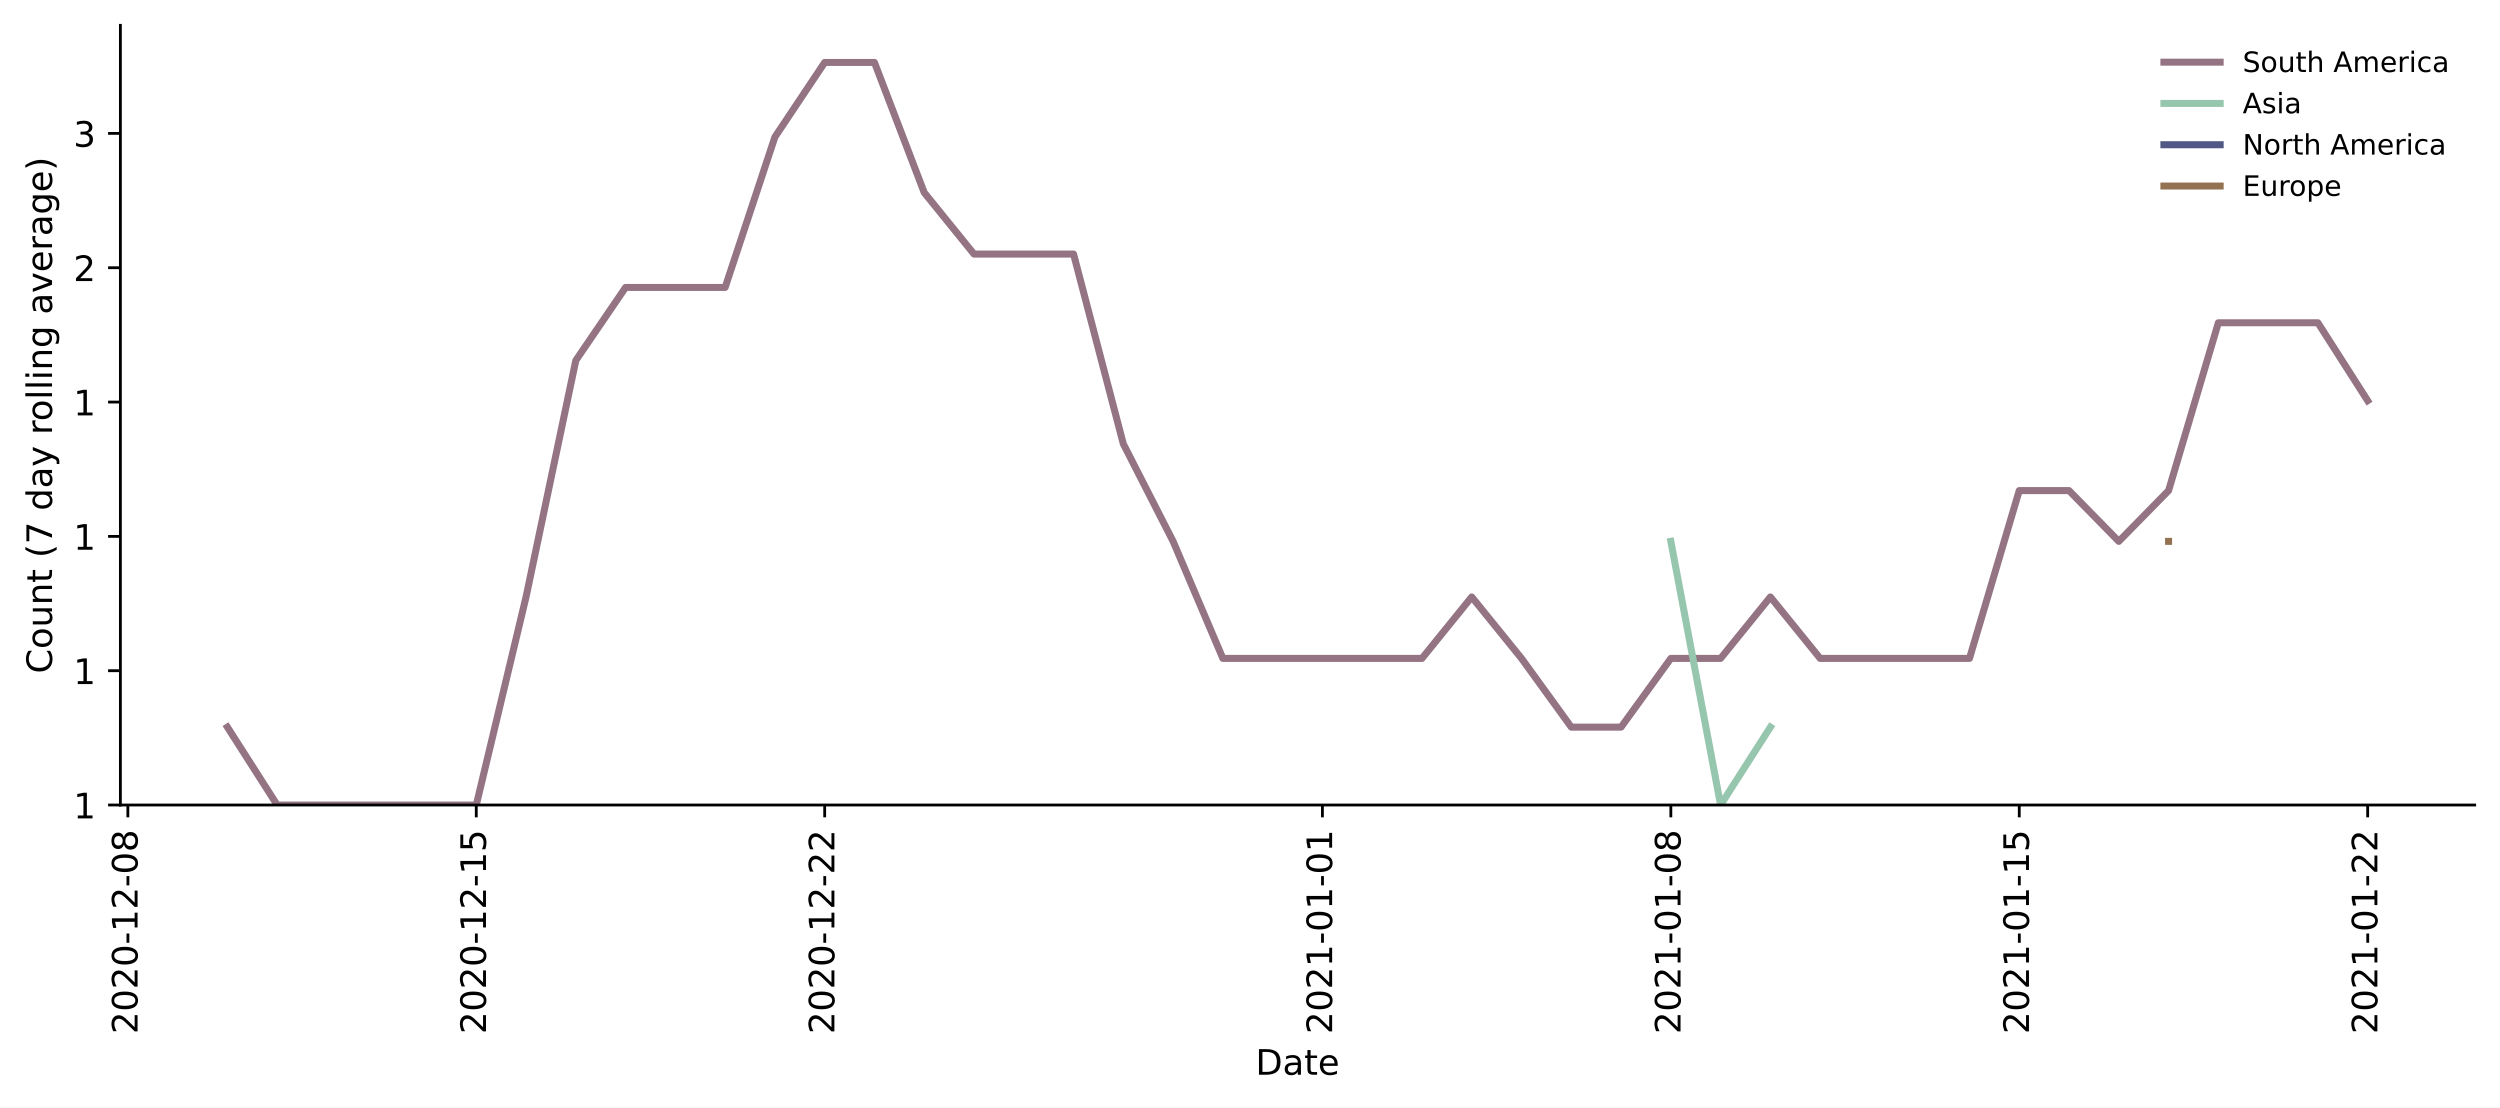
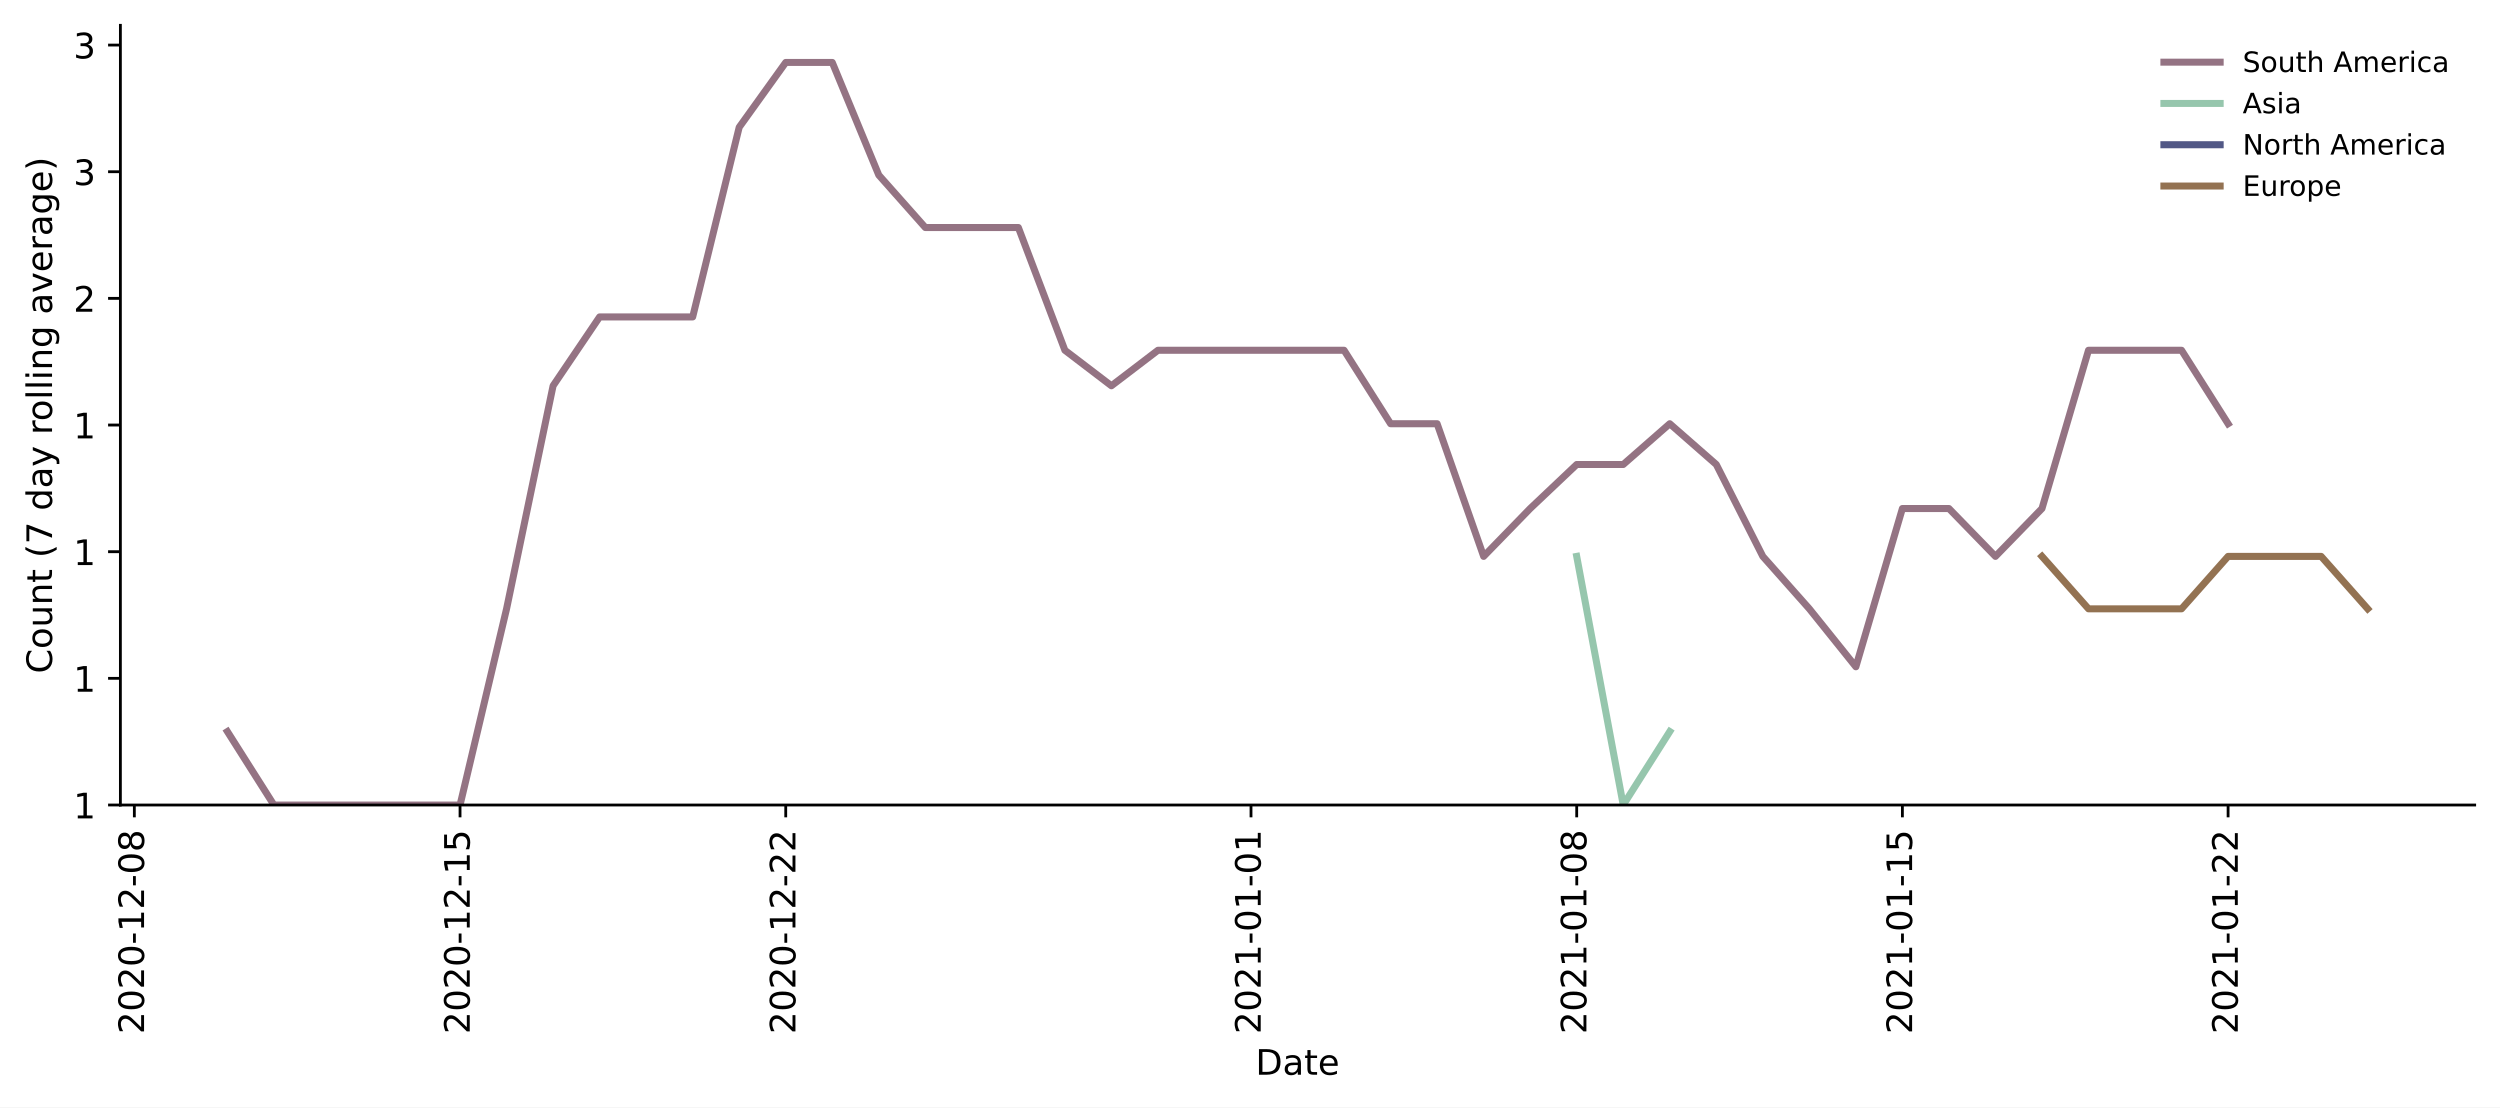
<svg xmlns="http://www.w3.org/2000/svg" xmlns:xlink="http://www.w3.org/1999/xlink" height="314.954pt" version="1.1" viewBox="0 0 711.041 314.954" width="711.041pt">
  <defs>
    <style type="text/css">*{stroke-linecap:butt;stroke-linejoin:round;}</style>
  </defs>
  <g id="figure_1">
    <g id="patch_1">
      <path d="M 0 314.954  L 711.041 314.954  L 711.041 0  L 0 0  z " style="fill:#ffffff;" />
    </g>
    <g id="axes_1">
      <g id="patch_2">
        <path d="M 34.241 228.96  L 703.841 228.96  L 703.841 7.2  L 34.241 7.2  z " style="fill:#ffffff;" />
      </g>
      <g id="matplotlib.axis_1">
        <g id="xtick_1">
          <g id="line2d_1">
            <defs>
-               <path d="M 0 0  L 0 3.5  " id="m8d3ab5eabc" style="stroke:#000000;stroke-width:0.8;" />
-             </defs>
-             <g>
-               <use style="stroke:#000000;stroke-width:0.8;" x="36.364" xlink:href="#m8d3ab5eabc" y="228.96" />
+               <path d="M 0 0  L 0 3.5  " id="m703cb63976" style="stroke:#000000;stroke-width:0.8;" />
+             </defs>
+             <g>
+               <use style="stroke:#000000;stroke-width:0.8;" x="38.211" xlink:href="#m703cb63976" y="228.96" />
            </g>
          </g>
          <g id="text_1">
-             <g transform="translate(39.12347 294.0756)rotate(-90)scale(0.1 -0.1)">
+             <g transform="translate(40.96996 294.0756)rotate(-90)scale(0.1 -0.1)">
              <defs>
                <path d="M 19.188 8.297  L 53.609 8.297  L 53.609 0  L 7.328 0  L 7.328 8.297  Q 12.938 14.109 22.625 23.891  Q 32.328 33.688 34.812 36.531  Q 39.547 41.844 41.422 45.531  Q 43.312 49.219 43.312 52.781  Q 43.312 58.594 39.234 62.25  Q 35.156 65.922 28.609 65.922  Q 23.969 65.922 18.812 64.312  Q 13.672 62.703 7.812 59.422  L 7.812 69.391  Q 13.766 71.781 18.938 73  Q 24.125 74.219 28.422 74.219  Q 39.75 74.219 46.484 68.547  Q 53.219 62.891 53.219 53.422  Q 53.219 48.922 51.531 44.891  Q 49.859 40.875 45.406 35.406  Q 44.188 33.984 37.641 27.219  Q 31.109 20.453 19.188 8.297  z " id="DejaVuSans-50" />
                <path d="M 31.781 66.406  Q 24.172 66.406 20.328 58.906  Q 16.5 51.422 16.5 36.375  Q 16.5 21.391 20.328 13.891  Q 24.172 6.391 31.781 6.391  Q 39.453 6.391 43.281 13.891  Q 47.125 21.391 47.125 36.375  Q 47.125 51.422 43.281 58.906  Q 39.453 66.406 31.781 66.406  z M 31.781 74.219  Q 44.047 74.219 50.516 64.516  Q 56.984 54.828 56.984 36.375  Q 56.984 17.969 50.516 8.266  Q 44.047 -1.422 31.781 -1.422  Q 19.531 -1.422 13.062 8.266  Q 6.594 17.969 6.594 36.375  Q 6.594 54.828 13.062 64.516  Q 19.531 74.219 31.781 74.219  z " id="DejaVuSans-48" />
                <path d="M 4.891 31.391  L 31.203 31.391  L 31.203 23.391  L 4.891 23.391  z " id="DejaVuSans-45" />
                <path d="M 12.406 8.297  L 28.516 8.297  L 28.516 63.922  L 10.984 60.406  L 10.984 69.391  L 28.422 72.906  L 38.281 72.906  L 38.281 8.297  L 54.391 8.297  L 54.391 0  L 12.406 0  z " id="DejaVuSans-49" />
                <path d="M 31.781 34.625  Q 24.75 34.625 20.719 30.859  Q 16.703 27.094 16.703 20.516  Q 16.703 13.922 20.719 10.156  Q 24.75 6.391 31.781 6.391  Q 38.812 6.391 42.859 10.172  Q 46.922 13.969 46.922 20.516  Q 46.922 27.094 42.891 30.859  Q 38.875 34.625 31.781 34.625  z M 21.922 38.812  Q 15.578 40.375 12.031 44.719  Q 8.5 49.078 8.5 55.328  Q 8.5 64.062 14.719 69.141  Q 20.953 74.219 31.781 74.219  Q 42.672 74.219 48.875 69.141  Q 55.078 64.062 55.078 55.328  Q 55.078 49.078 51.531 44.719  Q 48 40.375 41.703 38.812  Q 48.828 37.156 52.797 32.312  Q 56.781 27.484 56.781 20.516  Q 56.781 9.906 50.312 4.234  Q 43.844 -1.422 31.781 -1.422  Q 19.734 -1.422 13.25 4.234  Q 6.781 9.906 6.781 20.516  Q 6.781 27.484 10.781 32.312  Q 14.797 37.156 21.922 38.812  z M 18.312 54.391  Q 18.312 48.734 21.844 45.562  Q 25.391 42.391 31.781 42.391  Q 38.141 42.391 41.719 45.562  Q 45.312 48.734 45.312 54.391  Q 45.312 60.062 41.719 63.234  Q 38.141 66.406 31.781 66.406  Q 25.391 66.406 21.844 63.234  Q 18.312 60.062 18.312 54.391  z " id="DejaVuSans-56" />
              </defs>
              <use xlink:href="#DejaVuSans-50" />
              <use x="63.623" xlink:href="#DejaVuSans-48" />
              <use x="127.246" xlink:href="#DejaVuSans-50" />
              <use x="190.869" xlink:href="#DejaVuSans-48" />
              <use x="254.492" xlink:href="#DejaVuSans-45" />
              <use x="290.576" xlink:href="#DejaVuSans-49" />
              <use x="354.199" xlink:href="#DejaVuSans-50" />
              <use x="417.822" xlink:href="#DejaVuSans-45" />
              <use x="453.906" xlink:href="#DejaVuSans-48" />
              <use x="517.529" xlink:href="#DejaVuSans-56" />
            </g>
          </g>
        </g>
        <g id="xtick_2">
          <g id="line2d_2">
            <g>
-               <use style="stroke:#000000;stroke-width:0.8;" x="135.459" xlink:href="#m8d3ab5eabc" y="228.96" />
+               <use style="stroke:#000000;stroke-width:0.8;" x="130.843" xlink:href="#m703cb63976" y="228.96" />
            </g>
          </g>
          <g id="text_2">
-             <g transform="translate(138.2186 294.0756)rotate(-90)scale(0.1 -0.1)">
+             <g transform="translate(133.6024 294.0756)rotate(-90)scale(0.1 -0.1)">
              <defs>
                <path d="M 10.797 72.906  L 49.516 72.906  L 49.516 64.594  L 19.828 64.594  L 19.828 46.734  Q 21.969 47.469 24.109 47.828  Q 26.266 48.188 28.422 48.188  Q 40.625 48.188 47.75 41.5  Q 54.891 34.812 54.891 23.391  Q 54.891 11.625 47.562 5.094  Q 40.234 -1.422 26.906 -1.422  Q 22.312 -1.422 17.547 -0.641  Q 12.797 0.141 7.719 1.703  L 7.719 11.625  Q 12.109 9.234 16.797 8.062  Q 21.484 6.891 26.703 6.891  Q 35.156 6.891 40.078 11.328  Q 45.016 15.766 45.016 23.391  Q 45.016 31 40.078 35.438  Q 35.156 39.891 26.703 39.891  Q 22.75 39.891 18.812 39.016  Q 14.891 38.141 10.797 36.281  z " id="DejaVuSans-53" />
              </defs>
              <use xlink:href="#DejaVuSans-50" />
              <use x="63.623" xlink:href="#DejaVuSans-48" />
              <use x="127.246" xlink:href="#DejaVuSans-50" />
              <use x="190.869" xlink:href="#DejaVuSans-48" />
              <use x="254.492" xlink:href="#DejaVuSans-45" />
              <use x="290.576" xlink:href="#DejaVuSans-49" />
              <use x="354.199" xlink:href="#DejaVuSans-50" />
              <use x="417.822" xlink:href="#DejaVuSans-45" />
              <use x="453.906" xlink:href="#DejaVuSans-49" />
              <use x="517.529" xlink:href="#DejaVuSans-53" />
            </g>
          </g>
        </g>
        <g id="xtick_3">
          <g id="line2d_3">
            <g>
-               <use style="stroke:#000000;stroke-width:0.8;" x="234.554" xlink:href="#m8d3ab5eabc" y="228.96" />
+               <use style="stroke:#000000;stroke-width:0.8;" x="223.475" xlink:href="#m703cb63976" y="228.96" />
            </g>
          </g>
          <g id="text_3">
-             <g transform="translate(237.3137 294.0756)rotate(-90)scale(0.1 -0.1)">
+             <g transform="translate(226.2348 294.0756)rotate(-90)scale(0.1 -0.1)">
              <use xlink:href="#DejaVuSans-50" />
              <use x="63.623" xlink:href="#DejaVuSans-48" />
              <use x="127.246" xlink:href="#DejaVuSans-50" />
              <use x="190.869" xlink:href="#DejaVuSans-48" />
              <use x="254.492" xlink:href="#DejaVuSans-45" />
              <use x="290.576" xlink:href="#DejaVuSans-49" />
              <use x="354.199" xlink:href="#DejaVuSans-50" />
              <use x="417.822" xlink:href="#DejaVuSans-45" />
              <use x="453.906" xlink:href="#DejaVuSans-50" />
              <use x="517.529" xlink:href="#DejaVuSans-50" />
            </g>
          </g>
        </g>
        <g id="xtick_4">
          <g id="line2d_4">
            <g>
-               <use style="stroke:#000000;stroke-width:0.8;" x="376.119" xlink:href="#m8d3ab5eabc" y="228.96" />
+               <use style="stroke:#000000;stroke-width:0.8;" x="355.807" xlink:href="#m703cb63976" y="228.96" />
            </g>
          </g>
          <g id="text_4">
-             <g transform="translate(378.8782 294.0756)rotate(-90)scale(0.1 -0.1)">
+             <g transform="translate(358.5668 294.0756)rotate(-90)scale(0.1 -0.1)">
              <use xlink:href="#DejaVuSans-50" />
              <use x="63.623" xlink:href="#DejaVuSans-48" />
              <use x="127.246" xlink:href="#DejaVuSans-50" />
              <use x="190.869" xlink:href="#DejaVuSans-49" />
              <use x="254.492" xlink:href="#DejaVuSans-45" />
              <use x="290.576" xlink:href="#DejaVuSans-48" />
              <use x="354.199" xlink:href="#DejaVuSans-49" />
              <use x="417.822" xlink:href="#DejaVuSans-45" />
              <use x="453.906" xlink:href="#DejaVuSans-48" />
              <use x="517.529" xlink:href="#DejaVuSans-49" />
            </g>
          </g>
        </g>
        <g id="xtick_5">
          <g id="line2d_5">
            <g>
-               <use style="stroke:#000000;stroke-width:0.8;" x="475.214" xlink:href="#m8d3ab5eabc" y="228.96" />
+               <use style="stroke:#000000;stroke-width:0.8;" x="448.44" xlink:href="#m703cb63976" y="228.96" />
            </g>
          </g>
          <g id="text_5">
-             <g transform="translate(477.9734 294.0756)rotate(-90)scale(0.1 -0.1)">
+             <g transform="translate(451.1992 294.0756)rotate(-90)scale(0.1 -0.1)">
              <use xlink:href="#DejaVuSans-50" />
              <use x="63.623" xlink:href="#DejaVuSans-48" />
              <use x="127.246" xlink:href="#DejaVuSans-50" />
              <use x="190.869" xlink:href="#DejaVuSans-49" />
              <use x="254.492" xlink:href="#DejaVuSans-45" />
              <use x="290.576" xlink:href="#DejaVuSans-48" />
              <use x="354.199" xlink:href="#DejaVuSans-49" />
              <use x="417.822" xlink:href="#DejaVuSans-45" />
              <use x="453.906" xlink:href="#DejaVuSans-48" />
              <use x="517.529" xlink:href="#DejaVuSans-56" />
            </g>
          </g>
        </g>
        <g id="xtick_6">
          <g id="line2d_6">
            <g>
-               <use style="stroke:#000000;stroke-width:0.8;" x="574.309" xlink:href="#m8d3ab5eabc" y="228.96" />
+               <use style="stroke:#000000;stroke-width:0.8;" x="541.072" xlink:href="#m703cb63976" y="228.96" />
            </g>
          </g>
          <g id="text_6">
-             <g transform="translate(577.0685 294.0756)rotate(-90)scale(0.1 -0.1)">
+             <g transform="translate(543.8316 294.0756)rotate(-90)scale(0.1 -0.1)">
              <use xlink:href="#DejaVuSans-50" />
              <use x="63.623" xlink:href="#DejaVuSans-48" />
              <use x="127.246" xlink:href="#DejaVuSans-50" />
              <use x="190.869" xlink:href="#DejaVuSans-49" />
              <use x="254.492" xlink:href="#DejaVuSans-45" />
              <use x="290.576" xlink:href="#DejaVuSans-48" />
              <use x="354.199" xlink:href="#DejaVuSans-49" />
              <use x="417.822" xlink:href="#DejaVuSans-45" />
              <use x="453.906" xlink:href="#DejaVuSans-49" />
              <use x="517.529" xlink:href="#DejaVuSans-53" />
            </g>
          </g>
        </g>
        <g id="xtick_7">
          <g id="line2d_7">
            <g>
-               <use style="stroke:#000000;stroke-width:0.8;" x="673.404" xlink:href="#m8d3ab5eabc" y="228.96" />
+               <use style="stroke:#000000;stroke-width:0.8;" x="633.705" xlink:href="#m703cb63976" y="228.96" />
            </g>
          </g>
          <g id="text_7">
-             <g transform="translate(676.1636 294.0756)rotate(-90)scale(0.1 -0.1)">
+             <g transform="translate(636.464 294.0756)rotate(-90)scale(0.1 -0.1)">
              <use xlink:href="#DejaVuSans-50" />
              <use x="63.623" xlink:href="#DejaVuSans-48" />
              <use x="127.246" xlink:href="#DejaVuSans-50" />
              <use x="190.869" xlink:href="#DejaVuSans-49" />
              <use x="254.492" xlink:href="#DejaVuSans-45" />
              <use x="290.576" xlink:href="#DejaVuSans-48" />
              <use x="354.199" xlink:href="#DejaVuSans-49" />
              <use x="417.822" xlink:href="#DejaVuSans-45" />
              <use x="453.906" xlink:href="#DejaVuSans-50" />
              <use x="517.529" xlink:href="#DejaVuSans-50" />
            </g>
          </g>
        </g>
        <g id="text_8">
          <g transform="translate(357.0898 305.6741)scale(0.1 -0.1)">
            <defs>
              <path d="M 19.672 64.797  L 19.672 8.109  L 31.594 8.109  Q 46.688 8.109 53.688 14.938  Q 60.688 21.781 60.688 36.531  Q 60.688 51.172 53.688 57.984  Q 46.688 64.797 31.594 64.797  z M 9.812 72.906  L 30.078 72.906  Q 51.266 72.906 61.172 64.094  Q 71.094 55.281 71.094 36.531  Q 71.094 17.672 61.125 8.828  Q 51.172 0 30.078 0  L 9.812 0  z " id="DejaVuSans-68" />
              <path d="M 34.281 27.484  Q 23.391 27.484 19.188 25  Q 14.984 22.516 14.984 16.5  Q 14.984 11.719 18.141 8.906  Q 21.297 6.109 26.703 6.109  Q 34.188 6.109 38.703 11.406  Q 43.219 16.703 43.219 25.484  L 43.219 27.484  z M 52.203 31.203  L 52.203 0  L 43.219 0  L 43.219 8.297  Q 40.141 3.328 35.547 0.953  Q 30.953 -1.422 24.312 -1.422  Q 15.922 -1.422 10.953 3.297  Q 6 8.016 6 15.922  Q 6 25.141 12.172 29.828  Q 18.359 34.516 30.609 34.516  L 43.219 34.516  L 43.219 35.406  Q 43.219 41.609 39.141 45  Q 35.062 48.391 27.688 48.391  Q 23 48.391 18.547 47.266  Q 14.109 46.141 10.016 43.891  L 10.016 52.203  Q 14.938 54.109 19.578 55.047  Q 24.219 56 28.609 56  Q 40.484 56 46.344 49.844  Q 52.203 43.703 52.203 31.203  z " id="DejaVuSans-97" />
              <path d="M 18.312 70.219  L 18.312 54.688  L 36.812 54.688  L 36.812 47.703  L 18.312 47.703  L 18.312 18.016  Q 18.312 11.328 20.141 9.422  Q 21.969 7.516 27.594 7.516  L 36.812 7.516  L 36.812 0  L 27.594 0  Q 17.188 0 13.234 3.875  Q 9.281 7.766 9.281 18.016  L 9.281 47.703  L 2.688 47.703  L 2.688 54.688  L 9.281 54.688  L 9.281 70.219  z " id="DejaVuSans-116" />
              <path d="M 56.203 29.594  L 56.203 25.203  L 14.891 25.203  Q 15.484 15.922 20.484 11.062  Q 25.484 6.203 34.422 6.203  Q 39.594 6.203 44.453 7.469  Q 49.312 8.734 54.109 11.281  L 54.109 2.781  Q 49.266 0.734 44.188 -0.344  Q 39.109 -1.422 33.891 -1.422  Q 20.797 -1.422 13.156 6.188  Q 5.516 13.812 5.516 26.812  Q 5.516 40.234 12.766 48.109  Q 20.016 56 32.328 56  Q 43.359 56 49.781 48.891  Q 56.203 41.797 56.203 29.594  z M 47.219 32.234  Q 47.125 39.594 43.094 43.984  Q 39.062 48.391 32.422 48.391  Q 24.906 48.391 20.391 44.141  Q 15.875 39.891 15.188 32.172  z " id="DejaVuSans-101" />
            </defs>
            <use xlink:href="#DejaVuSans-68" />
            <use x="77.002" xlink:href="#DejaVuSans-97" />
            <use x="138.281" xlink:href="#DejaVuSans-116" />
            <use x="177.49" xlink:href="#DejaVuSans-101" />
          </g>
        </g>
      </g>
      <g id="matplotlib.axis_2">
        <g id="ytick_1">
          <g id="line2d_8">
            <defs>
-               <path d="M 0 0  L -3.5 0  " id="mb3b44f5a5e" style="stroke:#000000;stroke-width:0.8;" />
-             </defs>
-             <g>
-               <use style="stroke:#000000;stroke-width:0.8;" x="34.241" xlink:href="#mb3b44f5a5e" y="228.96" />
+               <path d="M 0 0  L -3.5 0  " id="m9c5590c3f0" style="stroke:#000000;stroke-width:0.8;" />
+             </defs>
+             <g>
+               <use style="stroke:#000000;stroke-width:0.8;" x="34.241" xlink:href="#m9c5590c3f0" y="228.96" />
            </g>
          </g>
          <g id="text_9">
            <g transform="translate(20.87813 232.7592)scale(0.1 -0.1)">
              <use xlink:href="#DejaVuSans-49" />
            </g>
          </g>
        </g>
        <g id="ytick_2">
          <g id="line2d_9">
            <g>
-               <use style="stroke:#000000;stroke-width:0.8;" x="34.241" xlink:href="#mb3b44f5a5e" y="190.757" />
+               <use style="stroke:#000000;stroke-width:0.8;" x="34.241" xlink:href="#m9c5590c3f0" y="192.935" />
            </g>
          </g>
          <g id="text_10">
-             <g transform="translate(20.87813 194.5566)scale(0.1 -0.1)">
+             <g transform="translate(20.87813 196.7346)scale(0.1 -0.1)">
              <use xlink:href="#DejaVuSans-49" />
            </g>
          </g>
        </g>
        <g id="ytick_3">
          <g id="line2d_10">
            <g>
-               <use style="stroke:#000000;stroke-width:0.8;" x="34.241" xlink:href="#mb3b44f5a5e" y="152.555" />
+               <use style="stroke:#000000;stroke-width:0.8;" x="34.241" xlink:href="#m9c5590c3f0" y="156.911" />
            </g>
          </g>
          <g id="text_11">
-             <g transform="translate(20.87813 156.354)scale(0.1 -0.1)">
+             <g transform="translate(20.87813 160.71)scale(0.1 -0.1)">
              <use xlink:href="#DejaVuSans-49" />
            </g>
          </g>
        </g>
        <g id="ytick_4">
          <g id="line2d_11">
            <g>
-               <use style="stroke:#000000;stroke-width:0.8;" x="34.241" xlink:href="#mb3b44f5a5e" y="114.352" />
+               <use style="stroke:#000000;stroke-width:0.8;" x="34.241" xlink:href="#m9c5590c3f0" y="120.886" />
            </g>
          </g>
          <g id="text_12">
-             <g transform="translate(20.87813 118.1514)scale(0.1 -0.1)">
+             <g transform="translate(20.87813 124.6854)scale(0.1 -0.1)">
              <use xlink:href="#DejaVuSans-49" />
            </g>
          </g>
        </g>
        <g id="ytick_5">
          <g id="line2d_12">
            <g>
-               <use style="stroke:#000000;stroke-width:0.8;" x="34.241" xlink:href="#mb3b44f5a5e" y="76.15" />
+               <use style="stroke:#000000;stroke-width:0.8;" x="34.241" xlink:href="#m9c5590c3f0" y="84.862" />
            </g>
          </g>
          <g id="text_13">
-             <g transform="translate(20.87813 79.94882)scale(0.1 -0.1)">
+             <g transform="translate(20.87813 88.66074)scale(0.1 -0.1)">
              <use xlink:href="#DejaVuSans-50" />
            </g>
          </g>
        </g>
        <g id="ytick_6">
          <g id="line2d_13">
            <g>
-               <use style="stroke:#000000;stroke-width:0.8;" x="34.241" xlink:href="#mb3b44f5a5e" y="37.947" />
+               <use style="stroke:#000000;stroke-width:0.8;" x="34.241" xlink:href="#m9c5590c3f0" y="48.837" />
            </g>
          </g>
          <g id="text_14">
-             <g transform="translate(20.87813 41.74622)scale(0.1 -0.1)">
+             <g transform="translate(20.87813 52.63612)scale(0.1 -0.1)">
              <defs>
                <path d="M 40.578 39.312  Q 47.656 37.797 51.625 33  Q 55.609 28.219 55.609 21.188  Q 55.609 10.406 48.188 4.484  Q 40.766 -1.422 27.094 -1.422  Q 22.516 -1.422 17.656 -0.516  Q 12.797 0.391 7.625 2.203  L 7.625 11.719  Q 11.719 9.328 16.594 8.109  Q 21.484 6.891 26.812 6.891  Q 36.078 6.891 40.938 10.547  Q 45.797 14.203 45.797 21.188  Q 45.797 27.641 41.281 31.266  Q 36.766 34.906 28.719 34.906  L 20.219 34.906  L 20.219 43.016  L 29.109 43.016  Q 36.375 43.016 40.234 45.922  Q 44.094 48.828 44.094 54.297  Q 44.094 59.906 40.109 62.906  Q 36.141 65.922 28.719 65.922  Q 24.656 65.922 20.016 65.031  Q 15.375 64.156 9.812 62.312  L 9.812 71.094  Q 15.438 72.656 20.344 73.438  Q 25.25 74.219 29.594 74.219  Q 40.828 74.219 47.359 69.109  Q 53.906 64.016 53.906 55.328  Q 53.906 49.266 50.438 45.094  Q 46.969 40.922 40.578 39.312  z " id="DejaVuSans-51" />
              </defs>
              <use xlink:href="#DejaVuSans-51" />
            </g>
          </g>
        </g>
-         <g id="text_15">
+         <g id="ytick_7">
+           <g id="line2d_14">
+             <g>
+               <use style="stroke:#000000;stroke-width:0.8;" x="34.241" xlink:href="#m9c5590c3f0" y="12.812" />
+             </g>
+           </g>
+           <g id="text_15">
+             <g transform="translate(20.87813 16.6115)scale(0.1 -0.1)">
+               <use xlink:href="#DejaVuSans-51" />
+             </g>
+           </g>
+         </g>
+         <g id="text_16">
          <g transform="translate(14.79844 191.548)rotate(-90)scale(0.1 -0.1)">
            <defs>
              <path d="M 64.406 67.281  L 64.406 56.891  Q 59.422 61.531 53.781 63.812  Q 48.141 66.109 41.797 66.109  Q 29.297 66.109 22.656 58.469  Q 16.016 50.828 16.016 36.375  Q 16.016 21.969 22.656 14.328  Q 29.297 6.688 41.797 6.688  Q 48.141 6.688 53.781 8.984  Q 59.422 11.281 64.406 15.922  L 64.406 5.609  Q 59.234 2.094 53.438 0.328  Q 47.656 -1.422 41.219 -1.422  Q 24.656 -1.422 15.125 8.703  Q 5.609 18.844 5.609 36.375  Q 5.609 53.953 15.125 64.078  Q 24.656 74.219 41.219 74.219  Q 47.75 74.219 53.531 72.484  Q 59.328 70.75 64.406 67.281  z " id="DejaVuSans-67" />
              <path d="M 30.609 48.391  Q 23.391 48.391 19.188 42.75  Q 14.984 37.109 14.984 27.297  Q 14.984 17.484 19.156 11.844  Q 23.344 6.203 30.609 6.203  Q 37.797 6.203 41.984 11.859  Q 46.188 17.531 46.188 27.297  Q 46.188 37.016 41.984 42.703  Q 37.797 48.391 30.609 48.391  z M 30.609 56  Q 42.328 56 49.016 48.375  Q 55.719 40.766 55.719 27.297  Q 55.719 13.875 49.016 6.219  Q 42.328 -1.422 30.609 -1.422  Q 18.844 -1.422 12.172 6.219  Q 5.516 13.875 5.516 27.297  Q 5.516 40.766 12.172 48.375  Q 18.844 56 30.609 56  z " id="DejaVuSans-111" />
              <path d="M 8.5 21.578  L 8.5 54.688  L 17.484 54.688  L 17.484 21.922  Q 17.484 14.156 20.5 10.266  Q 23.531 6.391 29.594 6.391  Q 36.859 6.391 41.078 11.031  Q 45.312 15.672 45.312 23.688  L 45.312 54.688  L 54.297 54.688  L 54.297 0  L 45.312 0  L 45.312 8.406  Q 42.047 3.422 37.719 1  Q 33.406 -1.422 27.688 -1.422  Q 18.266 -1.422 13.375 4.438  Q 8.5 10.297 8.5 21.578  z M 31.109 56  z " id="DejaVuSans-117" />
              <path d="M 54.891 33.016  L 54.891 0  L 45.906 0  L 45.906 32.719  Q 45.906 40.484 42.875 44.328  Q 39.844 48.188 33.797 48.188  Q 26.516 48.188 22.312 43.547  Q 18.109 38.922 18.109 30.906  L 18.109 0  L 9.078 0  L 9.078 54.688  L 18.109 54.688  L 18.109 46.188  Q 21.344 51.125 25.703 53.562  Q 30.078 56 35.797 56  Q 45.219 56 50.047 50.172  Q 54.891 44.344 54.891 33.016  z " id="DejaVuSans-110" />
              <path id="DejaVuSans-32" />
              <path d="M 31 75.875  Q 24.469 64.656 21.281 53.656  Q 18.109 42.672 18.109 31.391  Q 18.109 20.125 21.312 9.062  Q 24.516 -2 31 -13.188  L 23.188 -13.188  Q 15.875 -1.703 12.234 9.375  Q 8.594 20.453 8.594 31.391  Q 8.594 42.281 12.203 53.312  Q 15.828 64.359 23.188 75.875  z " id="DejaVuSans-40" />
              <path d="M 8.203 72.906  L 55.078 72.906  L 55.078 68.703  L 28.609 0  L 18.312 0  L 43.219 64.594  L 8.203 64.594  z " id="DejaVuSans-55" />
              <path d="M 45.406 46.391  L 45.406 75.984  L 54.391 75.984  L 54.391 0  L 45.406 0  L 45.406 8.203  Q 42.578 3.328 38.25 0.953  Q 33.938 -1.422 27.875 -1.422  Q 17.969 -1.422 11.734 6.484  Q 5.516 14.406 5.516 27.297  Q 5.516 40.188 11.734 48.094  Q 17.969 56 27.875 56  Q 33.938 56 38.25 53.625  Q 42.578 51.266 45.406 46.391  z M 14.797 27.297  Q 14.797 17.391 18.875 11.75  Q 22.953 6.109 30.078 6.109  Q 37.203 6.109 41.297 11.75  Q 45.406 17.391 45.406 27.297  Q 45.406 37.203 41.297 42.844  Q 37.203 48.484 30.078 48.484  Q 22.953 48.484 18.875 42.844  Q 14.797 37.203 14.797 27.297  z " id="DejaVuSans-100" />
              <path d="M 32.172 -5.078  Q 28.375 -14.844 24.75 -17.812  Q 21.141 -20.797 15.094 -20.797  L 7.906 -20.797  L 7.906 -13.281  L 13.188 -13.281  Q 16.891 -13.281 18.938 -11.516  Q 21 -9.766 23.484 -3.219  L 25.094 0.875  L 2.984 54.688  L 12.5 54.688  L 29.594 11.922  L 46.688 54.688  L 56.203 54.688  z " id="DejaVuSans-121" />
              <path d="M 41.109 46.297  Q 39.594 47.172 37.812 47.578  Q 36.031 48 33.891 48  Q 26.266 48 22.188 43.047  Q 18.109 38.094 18.109 28.812  L 18.109 0  L 9.078 0  L 9.078 54.688  L 18.109 54.688  L 18.109 46.188  Q 20.953 51.172 25.484 53.578  Q 30.031 56 36.531 56  Q 37.453 56 38.578 55.875  Q 39.703 55.766 41.062 55.516  z " id="DejaVuSans-114" />
              <path d="M 9.422 75.984  L 18.406 75.984  L 18.406 0  L 9.422 0  z " id="DejaVuSans-108" />
              <path d="M 9.422 54.688  L 18.406 54.688  L 18.406 0  L 9.422 0  z M 9.422 75.984  L 18.406 75.984  L 18.406 64.594  L 9.422 64.594  z " id="DejaVuSans-105" />
              <path d="M 45.406 27.984  Q 45.406 37.75 41.375 43.109  Q 37.359 48.484 30.078 48.484  Q 22.859 48.484 18.828 43.109  Q 14.797 37.75 14.797 27.984  Q 14.797 18.266 18.828 12.891  Q 22.859 7.516 30.078 7.516  Q 37.359 7.516 41.375 12.891  Q 45.406 18.266 45.406 27.984  z M 54.391 6.781  Q 54.391 -7.172 48.188 -13.984  Q 42 -20.797 29.203 -20.797  Q 24.469 -20.797 20.266 -20.094  Q 16.062 -19.391 12.109 -17.922  L 12.109 -9.188  Q 16.062 -11.328 19.922 -12.344  Q 23.781 -13.375 27.781 -13.375  Q 36.625 -13.375 41.016 -8.766  Q 45.406 -4.156 45.406 5.172  L 45.406 9.625  Q 42.625 4.781 38.281 2.391  Q 33.938 0 27.875 0  Q 17.828 0 11.672 7.656  Q 5.516 15.328 5.516 27.984  Q 5.516 40.672 11.672 48.328  Q 17.828 56 27.875 56  Q 33.938 56 38.281 53.609  Q 42.625 51.219 45.406 46.391  L 45.406 54.688  L 54.391 54.688  z " id="DejaVuSans-103" />
              <path d="M 2.984 54.688  L 12.5 54.688  L 29.594 8.797  L 46.688 54.688  L 56.203 54.688  L 35.688 0  L 23.484 0  z " id="DejaVuSans-118" />
              <path d="M 8.016 75.875  L 15.828 75.875  Q 23.141 64.359 26.781 53.312  Q 30.422 42.281 30.422 31.391  Q 30.422 20.453 26.781 9.375  Q 23.141 -1.703 15.828 -13.188  L 8.016 -13.188  Q 14.5 -2 17.703 9.062  Q 20.906 20.125 20.906 31.391  Q 20.906 42.672 17.703 53.656  Q 14.5 64.656 8.016 75.875  z " id="DejaVuSans-41" />
            </defs>
            <use xlink:href="#DejaVuSans-67" />
            <use x="69.824" xlink:href="#DejaVuSans-111" />
            <use x="131.006" xlink:href="#DejaVuSans-117" />
            <use x="194.385" xlink:href="#DejaVuSans-110" />
            <use x="257.764" xlink:href="#DejaVuSans-116" />
            <use x="296.973" xlink:href="#DejaVuSans-32" />
            <use x="328.76" xlink:href="#DejaVuSans-40" />
            <use x="367.773" xlink:href="#DejaVuSans-55" />
            <use x="431.396" xlink:href="#DejaVuSans-32" />
            <use x="463.184" xlink:href="#DejaVuSans-100" />
            <use x="526.66" xlink:href="#DejaVuSans-97" />
            <use x="587.939" xlink:href="#DejaVuSans-121" />
            <use x="647.119" xlink:href="#DejaVuSans-32" />
            <use x="678.906" xlink:href="#DejaVuSans-114" />
            <use x="717.77" xlink:href="#DejaVuSans-111" />
            <use x="778.951" xlink:href="#DejaVuSans-108" />
            <use x="806.734" xlink:href="#DejaVuSans-108" />
            <use x="834.518" xlink:href="#DejaVuSans-105" />
            <use x="862.301" xlink:href="#DejaVuSans-110" />
            <use x="925.68" xlink:href="#DejaVuSans-103" />
            <use x="989.156" xlink:href="#DejaVuSans-32" />
            <use x="1020.943" xlink:href="#DejaVuSans-97" />
            <use x="1082.223" xlink:href="#DejaVuSans-118" />
            <use x="1141.402" xlink:href="#DejaVuSans-101" />
            <use x="1202.926" xlink:href="#DejaVuSans-114" />
            <use x="1244.039" xlink:href="#DejaVuSans-97" />
            <use x="1305.318" xlink:href="#DejaVuSans-103" />
            <use x="1368.795" xlink:href="#DejaVuSans-101" />
            <use x="1430.318" xlink:href="#DejaVuSans-41" />
          </g>
        </g>
      </g>
-       <g id="line2d_14">
-         <path clip-path="url(#p024230deba)" d="M 64.677 206.806  L 78.833 228.96  L 92.99 228.96  L 107.146 228.96  L 121.303 228.96  L 135.459 228.96  L 149.616 169.783  L 163.772 102.512  L 177.929 81.746  L 192.085 81.746  L 206.241 81.746  L 220.398 38.969  L 234.554 17.76  L 248.711 17.76  L 262.867 54.782  L 277.024 72.263  L 291.18 72.263  L 305.337 72.263  L 319.493 126.254  L 333.65 153.97  L 347.806 187.264  L 361.962 187.264  L 376.119 187.264  L 390.275 187.264  L 404.432 187.264  L 418.588 169.783  L 432.745 187.264  L 446.901 206.806  L 461.058 206.806  L 475.214 187.264  L 489.37 187.264  L 503.527 169.783  L 517.683 187.264  L 531.84 187.264  L 545.996 187.264  L 560.153 187.264  L 574.309 139.534  L 588.466 139.534  L 602.622 153.97  L 616.778 139.534  L 630.935 91.804  L 645.091 91.804  L 659.248 91.804  L 673.404 113.959  " style="fill:none;stroke:#947383;stroke-linecap:square;stroke-width:2;" />
-       </g>
      <g id="line2d_15">
-         <path clip-path="url(#p024230deba)" d="M 475.214 153.97  L 489.37 228.96  L 503.527 206.806  " style="fill:none;stroke:#96c6ad;stroke-linecap:square;stroke-width:2;" />
+         <path clip-path="url(#pdab4693c05)" d="M 64.677 208.069  L 77.91 228.96  L 91.143 228.96  L 104.377 228.96  L 117.61 228.96  L 130.843 228.96  L 144.076 173.157  L 157.309 109.721  L 170.543 90.139  L 183.776 90.139  L 197.009 90.139  L 210.242 36.188  L 223.475 17.76  L 236.709 17.76  L 249.942 49.801  L 263.175 64.712  L 276.408 64.712  L 289.641 64.712  L 302.875 99.624  L 316.108 109.721  L 329.341 99.624  L 342.574 99.624  L 355.807 99.624  L 369.041 99.624  L 382.274 99.624  L 395.507 120.515  L 408.74 120.515  L 421.973 158.246  L 435.207 144.632  L 448.44 132.109  L 461.673 132.109  L 474.906 120.515  L 488.139 132.109  L 501.373 158.246  L 514.606 173.157  L 527.839 189.641  L 541.072 144.632  L 554.305 144.632  L 567.539 158.246  L 580.772 144.632  L 594.005 99.624  L 607.238 99.624  L 620.471 99.624  L 633.705 120.515  " style="fill:none;stroke:#947383;stroke-linecap:square;stroke-width:2;" />
      </g>
      <g id="line2d_16">
-         <path clip-path="url(#p024230deba)" d="M 0 0  " style="fill:none;stroke:#525886;stroke-linecap:square;stroke-width:2;" />
+         <path clip-path="url(#pdab4693c05)" d="M 448.44 158.246  L 461.673 228.96  L 474.906 208.069  " style="fill:none;stroke:#96c6ad;stroke-linecap:square;stroke-width:2;" />
      </g>
      <g id="line2d_17">
-         <path clip-path="url(#p024230deba)" d="M 616.778 153.97  " style="fill:none;stroke:#937252;stroke-linecap:square;stroke-width:2;" />
+         <path clip-path="url(#pdab4693c05)" d="M 0 0  " style="fill:none;stroke:#525886;stroke-linecap:square;stroke-width:2;" />
+       </g>
+       <g id="line2d_18">
+         <path clip-path="url(#pdab4693c05)" d="M 580.772 158.246  L 594.005 173.157  L 607.238 173.157  L 620.471 173.157  L 633.705 158.246  L 646.938 158.246  L 660.171 158.246  L 673.404 173.157  " style="fill:none;stroke:#937252;stroke-linecap:square;stroke-width:2;" />
      </g>
      <g id="patch_3">
        <path d="M 34.241 228.96  L 34.241 7.2  " style="fill:none;stroke:#000000;stroke-linecap:square;stroke-linejoin:miter;stroke-width:0.8;" />
      </g>
      <g id="patch_4">
        <path d="M 34.241 228.96  L 703.841 228.96  " style="fill:none;stroke:#000000;stroke-linecap:square;stroke-linejoin:miter;stroke-width:0.8;" />
      </g>
      <g id="legend_1">
-         <g id="line2d_18">
+         <g id="line2d_19">
          <path d="M 615.448 17.679  L 631.448 17.679  " style="fill:none;stroke:#947383;stroke-linecap:square;stroke-width:2;" />
        </g>
-         <g id="line2d_19" />
-         <g id="text_16">
+         <g id="line2d_20" />
+         <g id="text_17">
          <g transform="translate(637.8481 20.47875)scale(0.08 -0.08)">
            <defs>
              <path d="M 53.516 70.516  L 53.516 60.891  Q 47.906 63.578 42.922 64.891  Q 37.938 66.219 33.297 66.219  Q 25.25 66.219 20.875 63.094  Q 16.5 59.969 16.5 54.203  Q 16.5 49.359 19.406 46.891  Q 22.312 44.438 30.422 42.922  L 36.375 41.703  Q 47.406 39.594 52.656 34.297  Q 57.906 29 57.906 20.125  Q 57.906 9.516 50.797 4.047  Q 43.703 -1.422 29.984 -1.422  Q 24.812 -1.422 18.969 -0.25  Q 13.141 0.922 6.891 3.219  L 6.891 13.375  Q 12.891 10.016 18.656 8.297  Q 24.422 6.594 29.984 6.594  Q 38.422 6.594 43.016 9.906  Q 47.609 13.234 47.609 19.391  Q 47.609 24.75 44.312 27.781  Q 41.016 30.812 33.5 32.328  L 27.484 33.5  Q 16.453 35.688 11.516 40.375  Q 6.594 45.062 6.594 53.422  Q 6.594 63.094 13.406 68.656  Q 20.219 74.219 32.172 74.219  Q 37.312 74.219 42.625 73.281  Q 47.953 72.359 53.516 70.516  z " id="DejaVuSans-83" />
              <path d="M 54.891 33.016  L 54.891 0  L 45.906 0  L 45.906 32.719  Q 45.906 40.484 42.875 44.328  Q 39.844 48.188 33.797 48.188  Q 26.516 48.188 22.312 43.547  Q 18.109 38.922 18.109 30.906  L 18.109 0  L 9.078 0  L 9.078 75.984  L 18.109 75.984  L 18.109 46.188  Q 21.344 51.125 25.703 53.562  Q 30.078 56 35.797 56  Q 45.219 56 50.047 50.172  Q 54.891 44.344 54.891 33.016  z " id="DejaVuSans-104" />
              <path d="M 34.188 63.188  L 20.797 26.906  L 47.609 26.906  z M 28.609 72.906  L 39.797 72.906  L 67.578 0  L 57.328 0  L 50.688 18.703  L 17.828 18.703  L 11.188 0  L 0.781 0  z " id="DejaVuSans-65" />
              <path d="M 52 44.188  Q 55.375 50.25 60.062 53.125  Q 64.75 56 71.094 56  Q 79.641 56 84.281 50.016  Q 88.922 44.047 88.922 33.016  L 88.922 0  L 79.891 0  L 79.891 32.719  Q 79.891 40.578 77.094 44.375  Q 74.312 48.188 68.609 48.188  Q 61.625 48.188 57.562 43.547  Q 53.516 38.922 53.516 30.906  L 53.516 0  L 44.484 0  L 44.484 32.719  Q 44.484 40.625 41.703 44.406  Q 38.922 48.188 33.109 48.188  Q 26.219 48.188 22.156 43.531  Q 18.109 38.875 18.109 30.906  L 18.109 0  L 9.078 0  L 9.078 54.688  L 18.109 54.688  L 18.109 46.188  Q 21.188 51.219 25.484 53.609  Q 29.781 56 35.688 56  Q 41.656 56 45.828 52.969  Q 50 49.953 52 44.188  z " id="DejaVuSans-109" />
              <path d="M 48.781 52.594  L 48.781 44.188  Q 44.969 46.297 41.141 47.344  Q 37.312 48.391 33.406 48.391  Q 24.656 48.391 19.812 42.844  Q 14.984 37.312 14.984 27.297  Q 14.984 17.281 19.812 11.734  Q 24.656 6.203 33.406 6.203  Q 37.312 6.203 41.141 7.25  Q 44.969 8.297 48.781 10.406  L 48.781 2.094  Q 45.016 0.344 40.984 -0.531  Q 36.969 -1.422 32.422 -1.422  Q 20.062 -1.422 12.781 6.344  Q 5.516 14.109 5.516 27.297  Q 5.516 40.672 12.859 48.328  Q 20.219 56 33.016 56  Q 37.156 56 41.109 55.141  Q 45.062 54.297 48.781 52.594  z " id="DejaVuSans-99" />
            </defs>
            <use xlink:href="#DejaVuSans-83" />
            <use x="63.477" xlink:href="#DejaVuSans-111" />
            <use x="124.658" xlink:href="#DejaVuSans-117" />
            <use x="188.037" xlink:href="#DejaVuSans-116" />
            <use x="227.246" xlink:href="#DejaVuSans-104" />
            <use x="290.625" xlink:href="#DejaVuSans-32" />
            <use x="322.412" xlink:href="#DejaVuSans-65" />
            <use x="390.82" xlink:href="#DejaVuSans-109" />
            <use x="488.232" xlink:href="#DejaVuSans-101" />
            <use x="549.756" xlink:href="#DejaVuSans-114" />
            <use x="590.869" xlink:href="#DejaVuSans-105" />
            <use x="618.652" xlink:href="#DejaVuSans-99" />
            <use x="673.633" xlink:href="#DejaVuSans-97" />
          </g>
        </g>
-         <g id="line2d_20">
+         <g id="line2d_21">
          <path d="M 615.448 29.421  L 631.448 29.421  " style="fill:none;stroke:#96c6ad;stroke-linecap:square;stroke-width:2;" />
        </g>
-         <g id="line2d_21" />
-         <g id="text_17">
+         <g id="line2d_22" />
+         <g id="text_18">
          <g transform="translate(637.8481 32.22125)scale(0.08 -0.08)">
            <defs>
              <path d="M 44.281 53.078  L 44.281 44.578  Q 40.484 46.531 36.375 47.5  Q 32.281 48.484 27.875 48.484  Q 21.188 48.484 17.844 46.438  Q 14.5 44.391 14.5 40.281  Q 14.5 37.156 16.891 35.375  Q 19.281 33.594 26.516 31.984  L 29.594 31.297  Q 39.156 29.25 43.188 25.516  Q 47.219 21.781 47.219 15.094  Q 47.219 7.469 41.188 3.016  Q 35.156 -1.422 24.609 -1.422  Q 20.219 -1.422 15.453 -0.562  Q 10.688 0.297 5.422 2  L 5.422 11.281  Q 10.406 8.688 15.234 7.391  Q 20.062 6.109 24.812 6.109  Q 31.156 6.109 34.562 8.281  Q 37.984 10.453 37.984 14.406  Q 37.984 18.062 35.516 20.016  Q 33.062 21.969 24.703 23.781  L 21.578 24.516  Q 13.234 26.266 9.516 29.906  Q 5.812 33.547 5.812 39.891  Q 5.812 47.609 11.281 51.797  Q 16.75 56 26.812 56  Q 31.781 56 36.172 55.266  Q 40.578 54.547 44.281 53.078  z " id="DejaVuSans-115" />
            </defs>
            <use xlink:href="#DejaVuSans-65" />
            <use x="68.408" xlink:href="#DejaVuSans-115" />
            <use x="120.508" xlink:href="#DejaVuSans-105" />
            <use x="148.291" xlink:href="#DejaVuSans-97" />
          </g>
        </g>
-         <g id="line2d_22">
+         <g id="line2d_23">
          <path d="M 615.448 41.164  L 631.448 41.164  " style="fill:none;stroke:#525886;stroke-linecap:square;stroke-width:2;" />
        </g>
-         <g id="line2d_23" />
-         <g id="text_18">
+         <g id="line2d_24" />
+         <g id="text_19">
          <g transform="translate(637.8481 43.96375)scale(0.08 -0.08)">
            <defs>
              <path d="M 9.812 72.906  L 23.094 72.906  L 55.422 11.922  L 55.422 72.906  L 64.984 72.906  L 64.984 0  L 51.703 0  L 19.391 60.984  L 19.391 0  L 9.812 0  z " id="DejaVuSans-78" />
            </defs>
            <use xlink:href="#DejaVuSans-78" />
            <use x="74.805" xlink:href="#DejaVuSans-111" />
            <use x="135.986" xlink:href="#DejaVuSans-114" />
            <use x="177.1" xlink:href="#DejaVuSans-116" />
            <use x="216.309" xlink:href="#DejaVuSans-104" />
            <use x="279.688" xlink:href="#DejaVuSans-32" />
            <use x="311.475" xlink:href="#DejaVuSans-65" />
            <use x="379.883" xlink:href="#DejaVuSans-109" />
            <use x="477.295" xlink:href="#DejaVuSans-101" />
            <use x="538.818" xlink:href="#DejaVuSans-114" />
            <use x="579.932" xlink:href="#DejaVuSans-105" />
            <use x="607.715" xlink:href="#DejaVuSans-99" />
            <use x="662.695" xlink:href="#DejaVuSans-97" />
          </g>
        </g>
-         <g id="line2d_24">
+         <g id="line2d_25">
          <path d="M 615.448 52.906  L 631.448 52.906  " style="fill:none;stroke:#937252;stroke-linecap:square;stroke-width:2;" />
        </g>
-         <g id="line2d_25" />
-         <g id="text_19">
+         <g id="line2d_26" />
+         <g id="text_20">
          <g transform="translate(637.8481 55.70625)scale(0.08 -0.08)">
            <defs>
              <path d="M 9.812 72.906  L 55.906 72.906  L 55.906 64.594  L 19.672 64.594  L 19.672 43.016  L 54.391 43.016  L 54.391 34.719  L 19.672 34.719  L 19.672 8.297  L 56.781 8.297  L 56.781 0  L 9.812 0  z " id="DejaVuSans-69" />
              <path d="M 18.109 8.203  L 18.109 -20.797  L 9.078 -20.797  L 9.078 54.688  L 18.109 54.688  L 18.109 46.391  Q 20.953 51.266 25.266 53.625  Q 29.594 56 35.594 56  Q 45.562 56 51.781 48.094  Q 58.016 40.188 58.016 27.297  Q 58.016 14.406 51.781 6.484  Q 45.562 -1.422 35.594 -1.422  Q 29.594 -1.422 25.266 0.953  Q 20.953 3.328 18.109 8.203  z M 48.688 27.297  Q 48.688 37.203 44.609 42.844  Q 40.531 48.484 33.406 48.484  Q 26.266 48.484 22.188 42.844  Q 18.109 37.203 18.109 27.297  Q 18.109 17.391 22.188 11.75  Q 26.266 6.109 33.406 6.109  Q 40.531 6.109 44.609 11.75  Q 48.688 17.391 48.688 27.297  z " id="DejaVuSans-112" />
            </defs>
            <use xlink:href="#DejaVuSans-69" />
            <use x="63.184" xlink:href="#DejaVuSans-117" />
            <use x="126.562" xlink:href="#DejaVuSans-114" />
            <use x="165.426" xlink:href="#DejaVuSans-111" />
            <use x="226.607" xlink:href="#DejaVuSans-112" />
            <use x="290.084" xlink:href="#DejaVuSans-101" />
          </g>
        </g>
      </g>
    </g>
  </g>
  <defs>
-     <clipPath id="p024230deba">
+     <clipPath id="pdab4693c05">
      <rect height="221.76" width="669.6" x="34.241" y="7.2" />
    </clipPath>
  </defs>
</svg>
